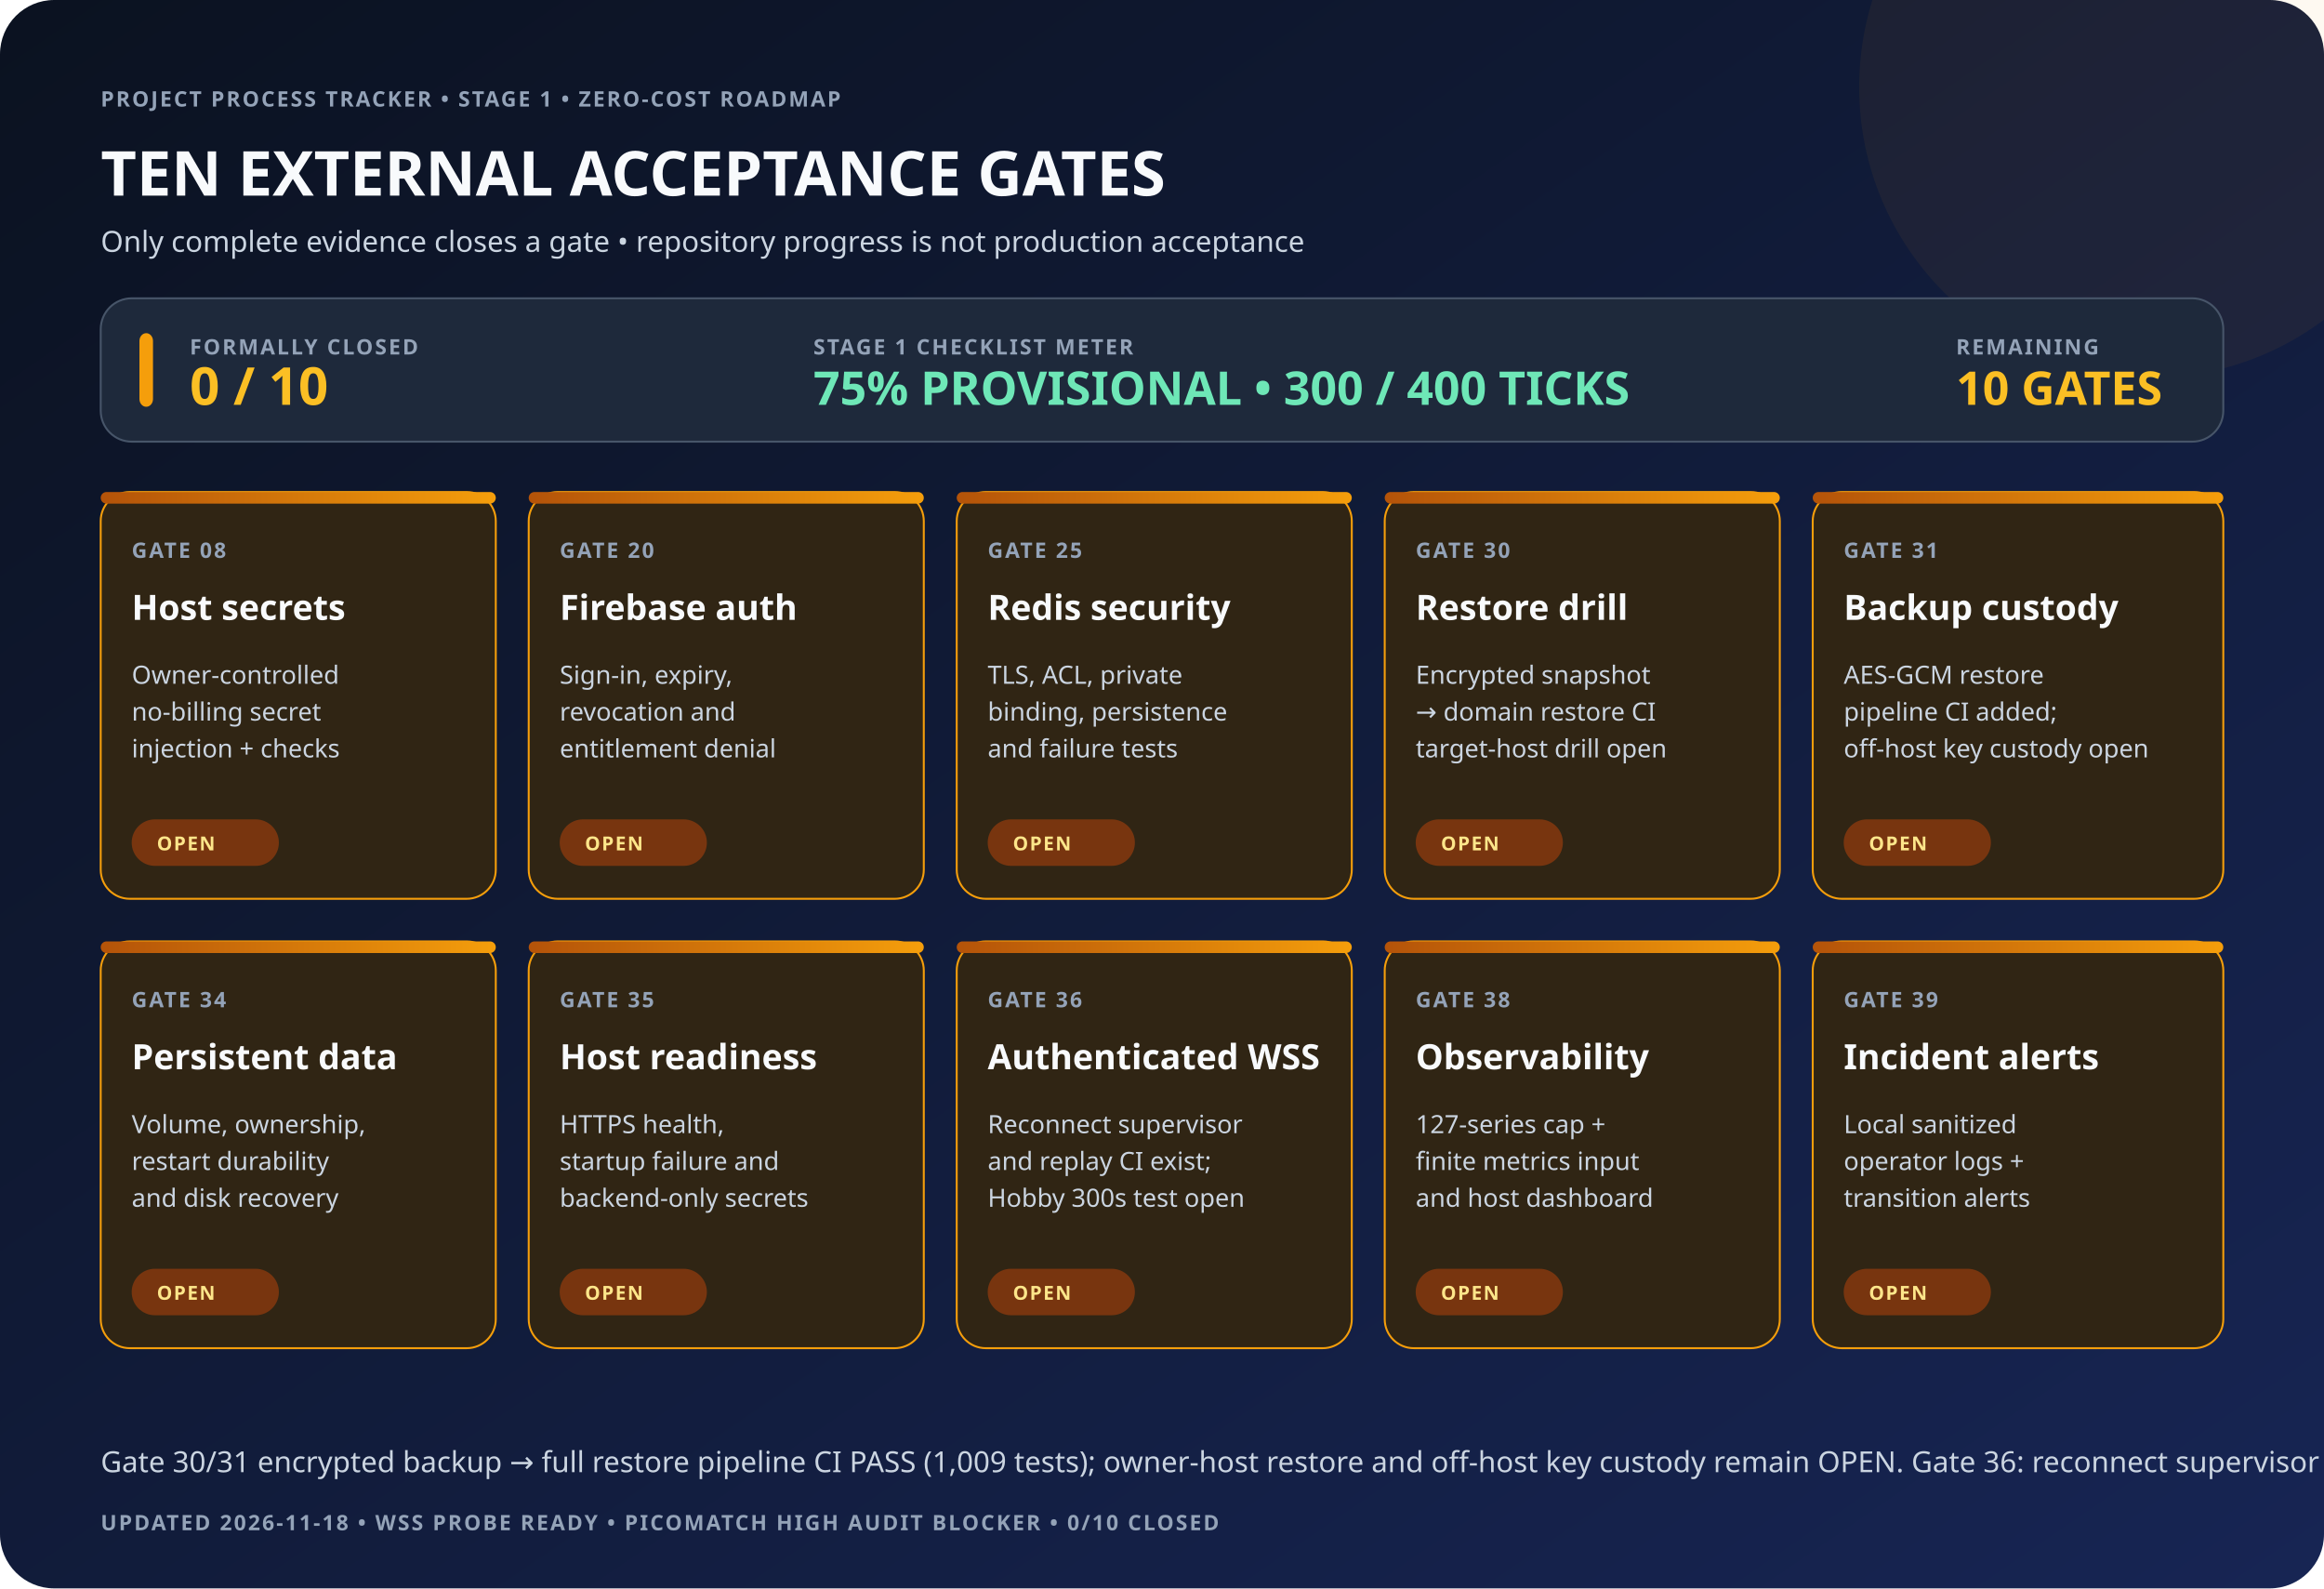
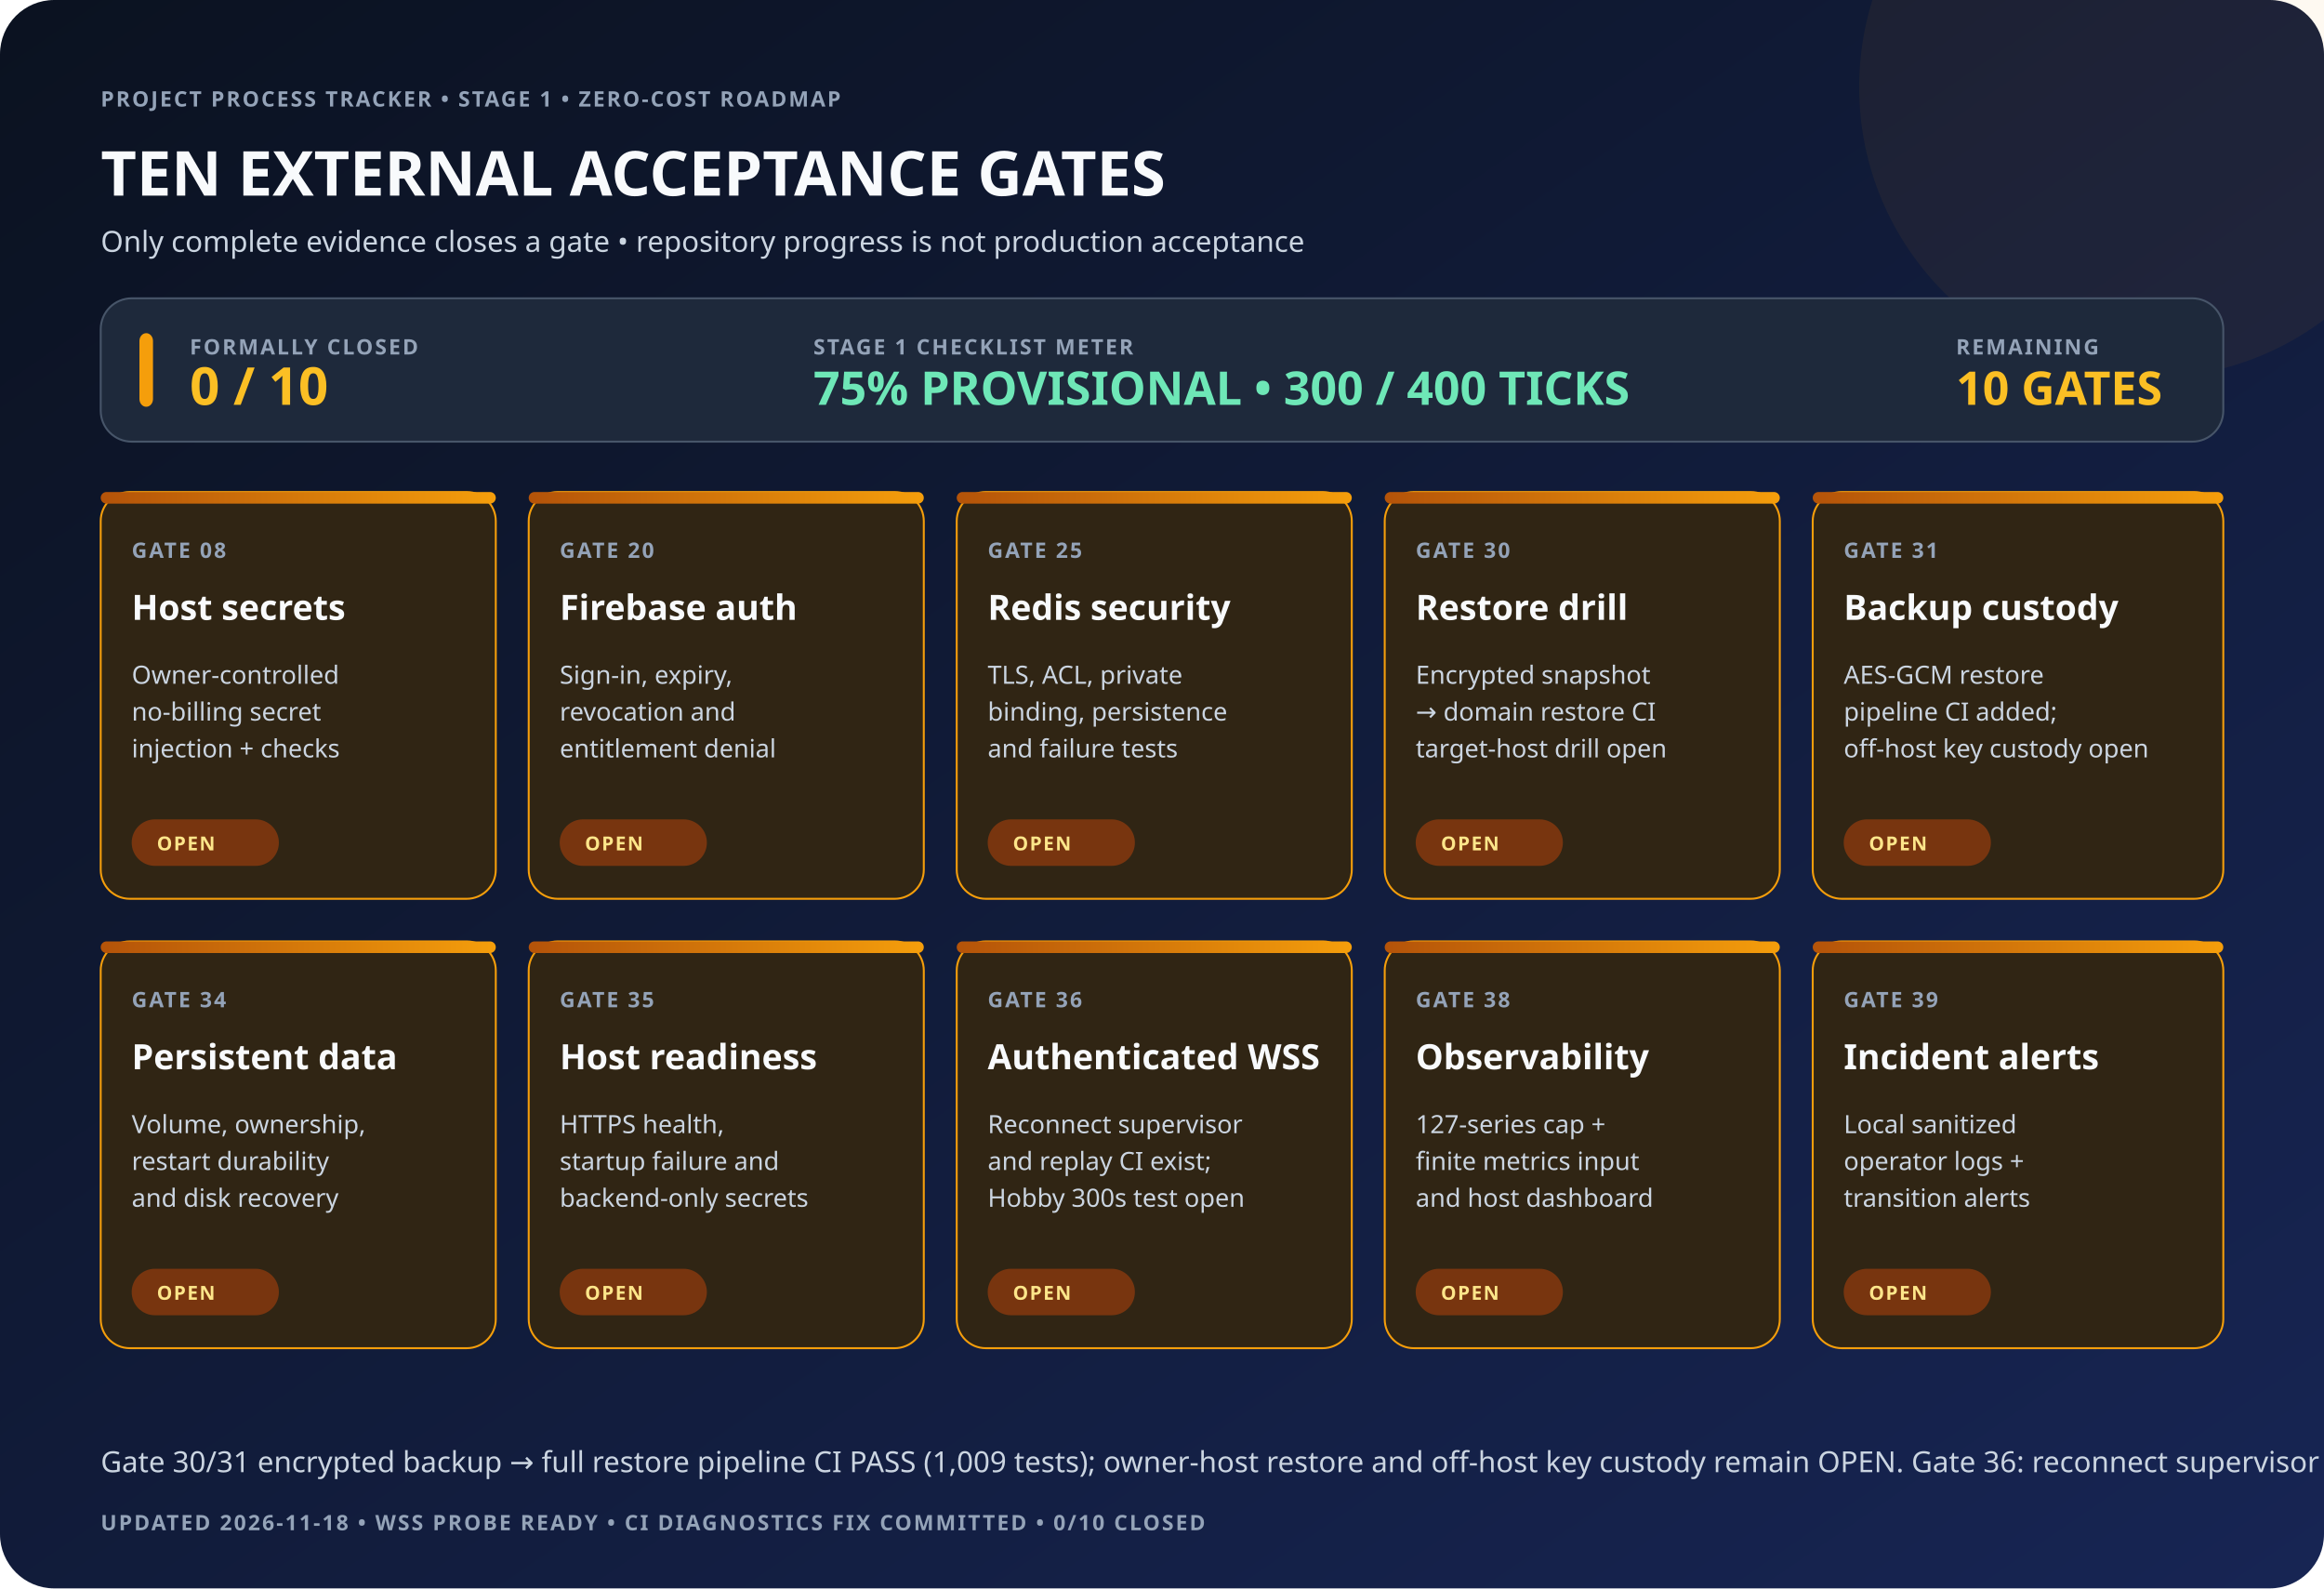
<svg xmlns="http://www.w3.org/2000/svg" width="1200" height="820" viewBox="0 0 1200 820" role="img" aria-labelledby="title desc">
  <defs>
    <linearGradient id="bg" x1="0" y1="0" x2="1" y2="1">
      <stop offset="0" stop-color="#0b1220" />
      <stop offset="1" stop-color="#172554" />
    </linearGradient>
    <linearGradient id="amber" x1="0" y1="0" x2="1" y2="0">
      <stop offset="0" stop-color="#b45309" />
      <stop offset="1" stop-color="#f59e0b" />
    </linearGradient>
    <style>
 .h{font:700 32px system-ui,sans-serif;fill:#f8fafc}.sub{font:500 15px system-ui,sans-serif;fill:#cbd5e1}
 .k{font:700 11px system-ui,sans-serif;letter-spacing:1px;fill:#94a3b8}
 .name{font:700 18px system-ui,sans-serif;fill:#f8fafc}.body{font:500 13px system-ui,sans-serif;fill:#cbd5e1}
 .pill{font:800 10px system-ui,sans-serif;letter-spacing:.7px;fill:#fde68a}
 </style>
  </defs>
  <rect width="1200" height="820" rx="28" fill="url(#bg)" />
  <circle cx="1110" cy="45" r="150" fill="#f59e0b" opacity=".06" />
  <text x="52" y="55" class="k">PROJECT PROCESS TRACKER • STAGE 1 • ZERO-COST ROADMAP</text>
  <text x="52" y="101" class="h">TEN EXTERNAL ACCEPTANCE GATES</text>
  <text x="52" y="130" class="sub">Only complete evidence closes a gate • repository progress is not production acceptance</text>
  <rect x="52" y="154" width="1096" height="74" rx="16" fill="#1e293b" stroke="#475569" />
  <rect x="72" y="172" width="7" height="38" rx="4" fill="#f59e0b" />
  <text x="98" y="183" class="k">FORMALLY CLOSED</text>
  <text x="98" y="209" style="font:800 27px system-ui,sans-serif;fill:#fbbf24">0 / 10</text>
  <text x="420" y="183" class="k">STAGE 1 CHECKLIST METER</text>
  <text x="420" y="209" style="font:800 24px system-ui,sans-serif;fill:#6ee7b7">75% PROVISIONAL • 300 / 400 TICKS</text>
  <text x="1010" y="183" class="k">REMAINING</text>
  <text x="1010" y="209" style="font:800 24px system-ui,sans-serif;fill:#fbbf24">10 GATES</text>
  <g transform="translate(52 254)">
    <rect width="204" height="210" rx="15" fill="#302514" stroke="#f59e0b" />
    <rect width="204" height="6" rx="3" fill="url(#amber)" />
    <text x="16" y="34" class="k">GATE 08</text>
    <text x="16" y="66" class="name">Host secrets</text>
    <text x="16" y="99" class="body">
      <tspan x="16">Owner-controlled</tspan>
      <tspan x="16" dy="19">no-billing secret</tspan>
      <tspan x="16" dy="19">injection + checks</tspan>
    </text>
    <rect x="16" y="169" width="76" height="24" rx="12" fill="#78350f" />
    <text x="29" y="185" class="pill">OPEN</text>
  </g>
  <g transform="translate(273 254)">
    <rect width="204" height="210" rx="15" fill="#302514" stroke="#f59e0b" />
    <rect width="204" height="6" rx="3" fill="url(#amber)" />
    <text x="16" y="34" class="k">GATE 20</text>
    <text x="16" y="66" class="name">Firebase auth</text>
    <text x="16" y="99" class="body">
      <tspan x="16">Sign-in, expiry,</tspan>
      <tspan x="16" dy="19">revocation and</tspan>
      <tspan x="16" dy="19">entitlement denial</tspan>
    </text>
    <rect x="16" y="169" width="76" height="24" rx="12" fill="#78350f" />
    <text x="29" y="185" class="pill">OPEN</text>
  </g>
  <g transform="translate(494 254)">
    <rect width="204" height="210" rx="15" fill="#302514" stroke="#f59e0b" />
    <rect width="204" height="6" rx="3" fill="url(#amber)" />
    <text x="16" y="34" class="k">GATE 25</text>
    <text x="16" y="66" class="name">Redis security</text>
    <text x="16" y="99" class="body">
      <tspan x="16">TLS, ACL, private</tspan>
      <tspan x="16" dy="19">binding, persistence</tspan>
      <tspan x="16" dy="19">and failure tests</tspan>
    </text>
    <rect x="16" y="169" width="76" height="24" rx="12" fill="#78350f" />
    <text x="29" y="185" class="pill">OPEN</text>
  </g>
  <g transform="translate(715 254)">
    <rect width="204" height="210" rx="15" fill="#302514" stroke="#f59e0b" />
    <rect width="204" height="6" rx="3" fill="url(#amber)" />
    <text x="16" y="34" class="k">GATE 30</text>
    <text x="16" y="66" class="name">Restore drill</text>
    <text x="16" y="99" class="body">
      <tspan x="16">Encrypted snapshot</tspan>
      <tspan x="16" dy="19">→ domain restore CI</tspan>
      <tspan x="16" dy="19">target-host drill open</tspan>
    </text>
    <rect x="16" y="169" width="76" height="24" rx="12" fill="#78350f" />
    <text x="29" y="185" class="pill">OPEN</text>
  </g>
  <g transform="translate(936 254)">
    <rect width="212" height="210" rx="15" fill="#302514" stroke="#f59e0b" />
    <rect width="212" height="6" rx="3" fill="url(#amber)" />
    <text x="16" y="34" class="k">GATE 31</text>
    <text x="16" y="66" class="name">Backup custody</text>
    <text x="16" y="99" class="body">
      <tspan x="16">AES-GCM restore</tspan>
      <tspan x="16" dy="19">pipeline CI added;</tspan>
      <tspan x="16" dy="19">off-host key custody open</tspan>
    </text>
    <rect x="16" y="169" width="76" height="24" rx="12" fill="#78350f" />
    <text x="29" y="185" class="pill">OPEN</text>
  </g>
  <g transform="translate(52 486)">
    <rect width="204" height="210" rx="15" fill="#302514" stroke="#f59e0b" />
    <rect width="204" height="6" rx="3" fill="url(#amber)" />
    <text x="16" y="34" class="k">GATE 34</text>
    <text x="16" y="66" class="name">Persistent data</text>
    <text x="16" y="99" class="body">
      <tspan x="16">Volume, ownership,</tspan>
      <tspan x="16" dy="19">restart durability</tspan>
      <tspan x="16" dy="19">and disk recovery</tspan>
    </text>
    <rect x="16" y="169" width="76" height="24" rx="12" fill="#78350f" />
    <text x="29" y="185" class="pill">OPEN</text>
  </g>
  <g transform="translate(273 486)">
    <rect width="204" height="210" rx="15" fill="#302514" stroke="#f59e0b" />
    <rect width="204" height="6" rx="3" fill="url(#amber)" />
    <text x="16" y="34" class="k">GATE 35</text>
    <text x="16" y="66" class="name">Host readiness</text>
    <text x="16" y="99" class="body">
      <tspan x="16">HTTPS health,</tspan>
      <tspan x="16" dy="19">startup failure and</tspan>
      <tspan x="16" dy="19">backend-only secrets</tspan>
    </text>
    <rect x="16" y="169" width="76" height="24" rx="12" fill="#78350f" />
    <text x="29" y="185" class="pill">OPEN</text>
  </g>
  <g transform="translate(494 486)">
    <rect width="204" height="210" rx="15" fill="#302514" stroke="#f59e0b" />
    <rect width="204" height="6" rx="3" fill="url(#amber)" />
    <text x="16" y="34" class="k">GATE 36</text>
    <text x="16" y="66" class="name">Authenticated WSS</text>
    <text x="16" y="99" class="body">
      <tspan x="16">Reconnect supervisor</tspan>
      <tspan x="16" dy="19">and replay CI exist;</tspan>
      <tspan x="16" dy="19">Hobby 300s test open</tspan>
    </text>
    <rect x="16" y="169" width="76" height="24" rx="12" fill="#78350f" />
    <text x="29" y="185" class="pill">OPEN</text>
  </g>
  <g transform="translate(715 486)">
    <rect width="204" height="210" rx="15" fill="#302514" stroke="#f59e0b" />
    <rect width="204" height="6" rx="3" fill="url(#amber)" />
    <text x="16" y="34" class="k">GATE 38</text>
    <text x="16" y="66" class="name">Observability</text>
    <text x="16" y="99" class="body">
      <tspan x="16">127-series cap +</tspan>
      <tspan x="16" dy="19">finite metrics input</tspan>
      <tspan x="16" dy="19">and host dashboard</tspan>
    </text>
    <rect x="16" y="169" width="76" height="24" rx="12" fill="#78350f" />
    <text x="29" y="185" class="pill">OPEN</text>
  </g>
  <g transform="translate(936 486)">
    <rect width="212" height="210" rx="15" fill="#302514" stroke="#f59e0b" />
    <rect width="212" height="6" rx="3" fill="url(#amber)" />
    <text x="16" y="34" class="k">GATE 39</text>
    <text x="16" y="66" class="name">Incident alerts</text>
    <text x="16" y="99" class="body">
      <tspan x="16">Local sanitized</tspan>
      <tspan x="16" dy="19">operator logs +</tspan>
      <tspan x="16" dy="19">transition alerts</tspan>
    </text>
    <rect x="16" y="169" width="76" height="24" rx="12" fill="#78350f" />
    <text x="29" y="185" class="pill">OPEN</text>
  </g>
-   <text x="52" y="760" class="sub">Gate 30/31 encrypted backup → full restore pipeline CI PASS (1,009 tests); owner-host restore and off-host key custody remain OPEN. Gate 36: reconnect supervisor is CI-covered; bounded 330s synthetic heartbeat probe deployed READY. Actual platform-close observation, Fluid read-back, Android WSS and fan-out OPEN. CI also blocked by unresolved High picomatch dev-dependency advisory.</text>
-   <text x="52" y="790" class="k">UPDATED 2026-11-18 • WSS PROBE READY • PICOMATCH HIGH AUDIT BLOCKER • 0/10 CLOSED</text>
+   <text x="52" y="760" class="sub">Gate 30/31 encrypted backup → full restore pipeline CI PASS (1,009 tests); owner-host restore and off-host key custody remain OPEN. Gate 36: reconnect supervisor is CI-covered; bounded 330s synthetic heartbeat probe deployed READY. Actual platform-close observation, Fluid read-back, Android WSS and fan-out OPEN. CI diagnostic-order fix committed; upstream High picomatch advisory remains open and mandatory.</text>
+   <text x="52" y="790" class="k">UPDATED 2026-11-18 • WSS PROBE READY • CI DIAGNOSTICS FIX COMMITTED • 0/10 CLOSED</text>
</svg>
